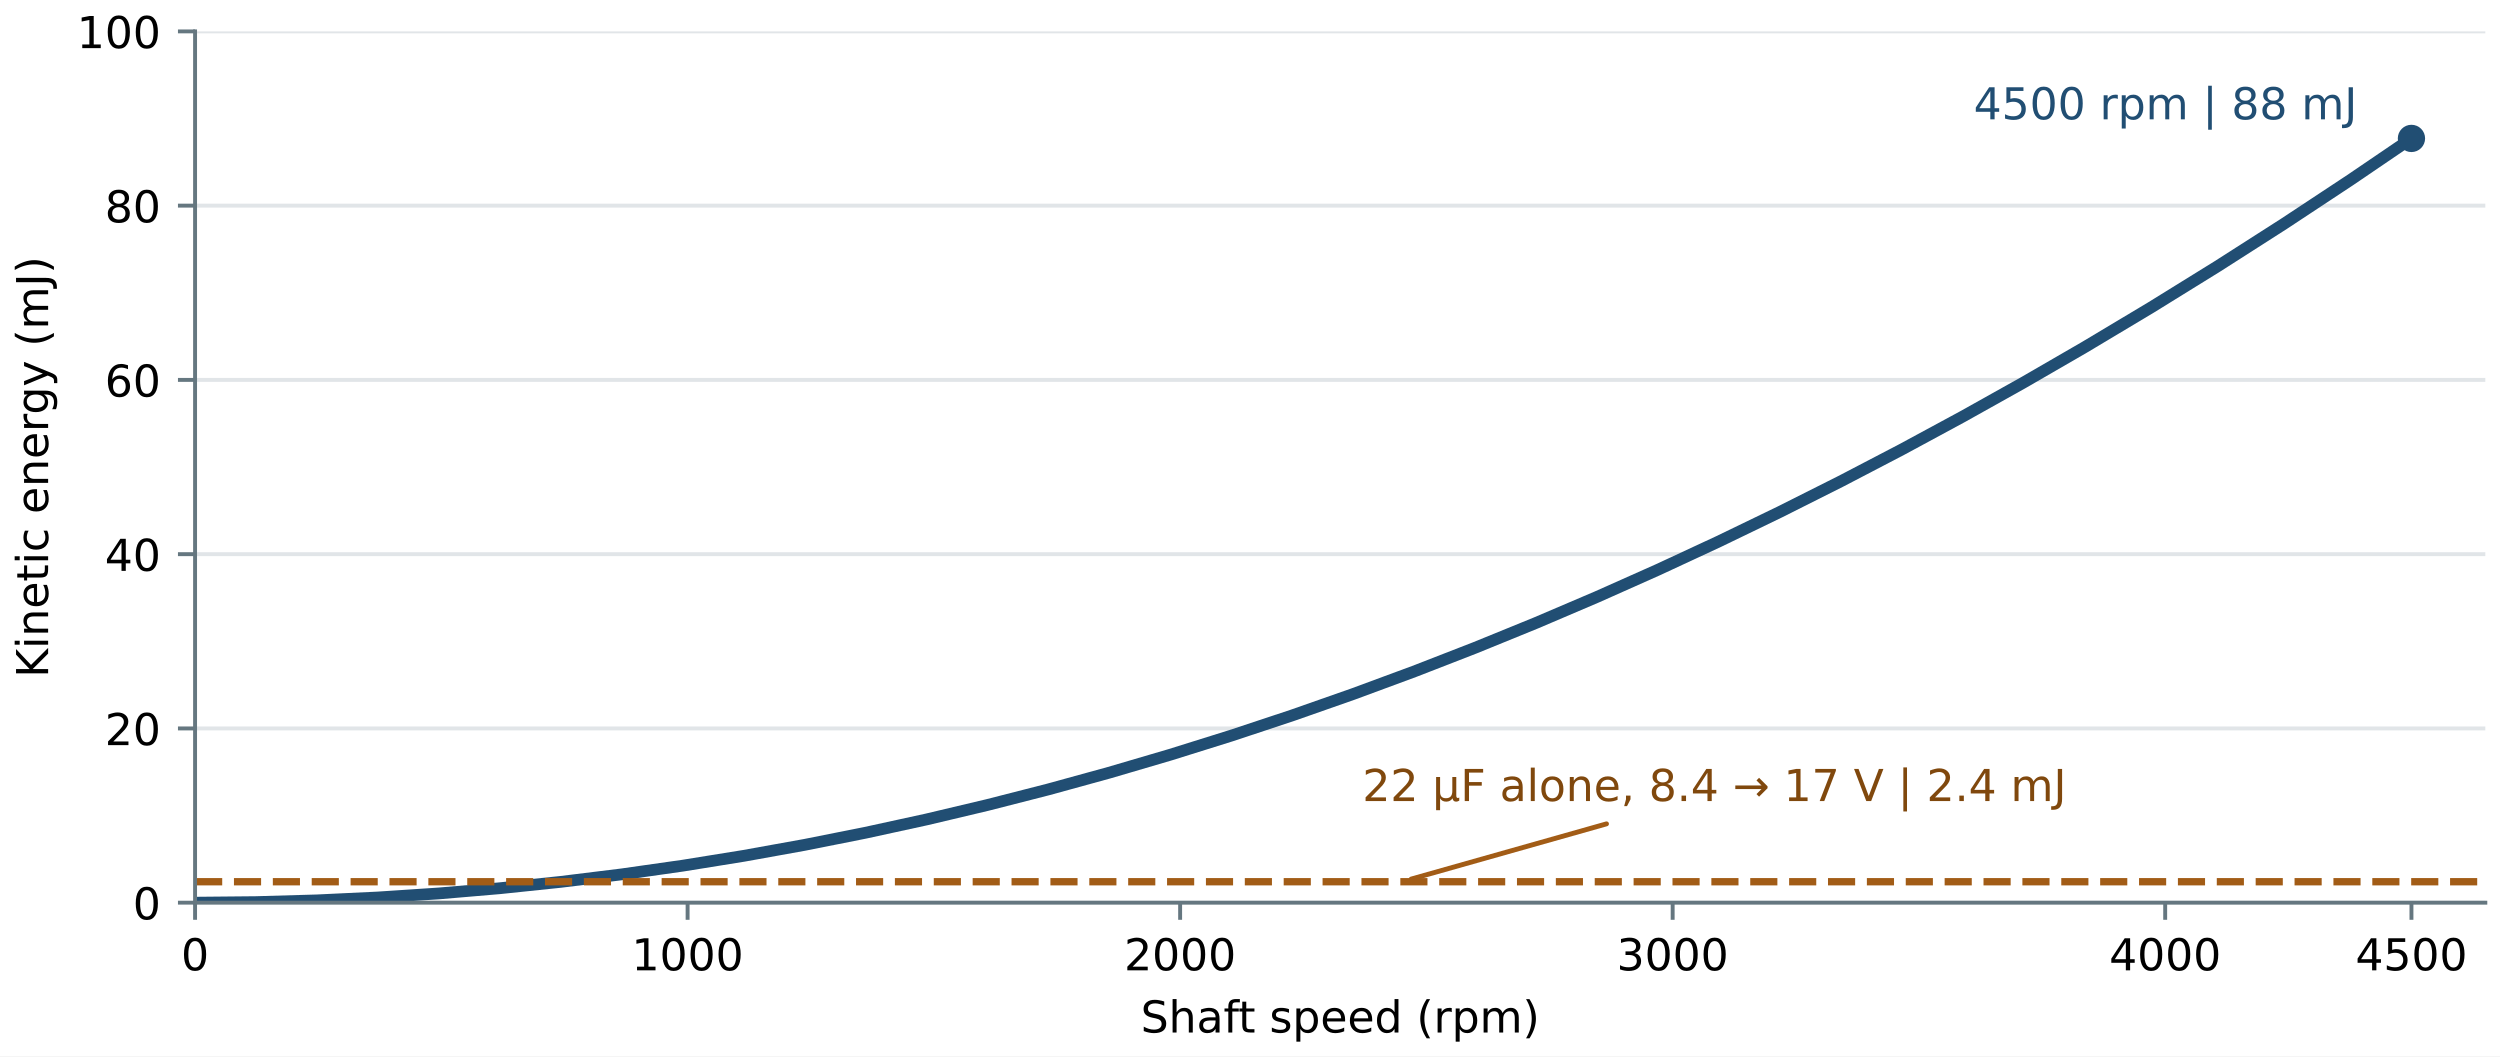
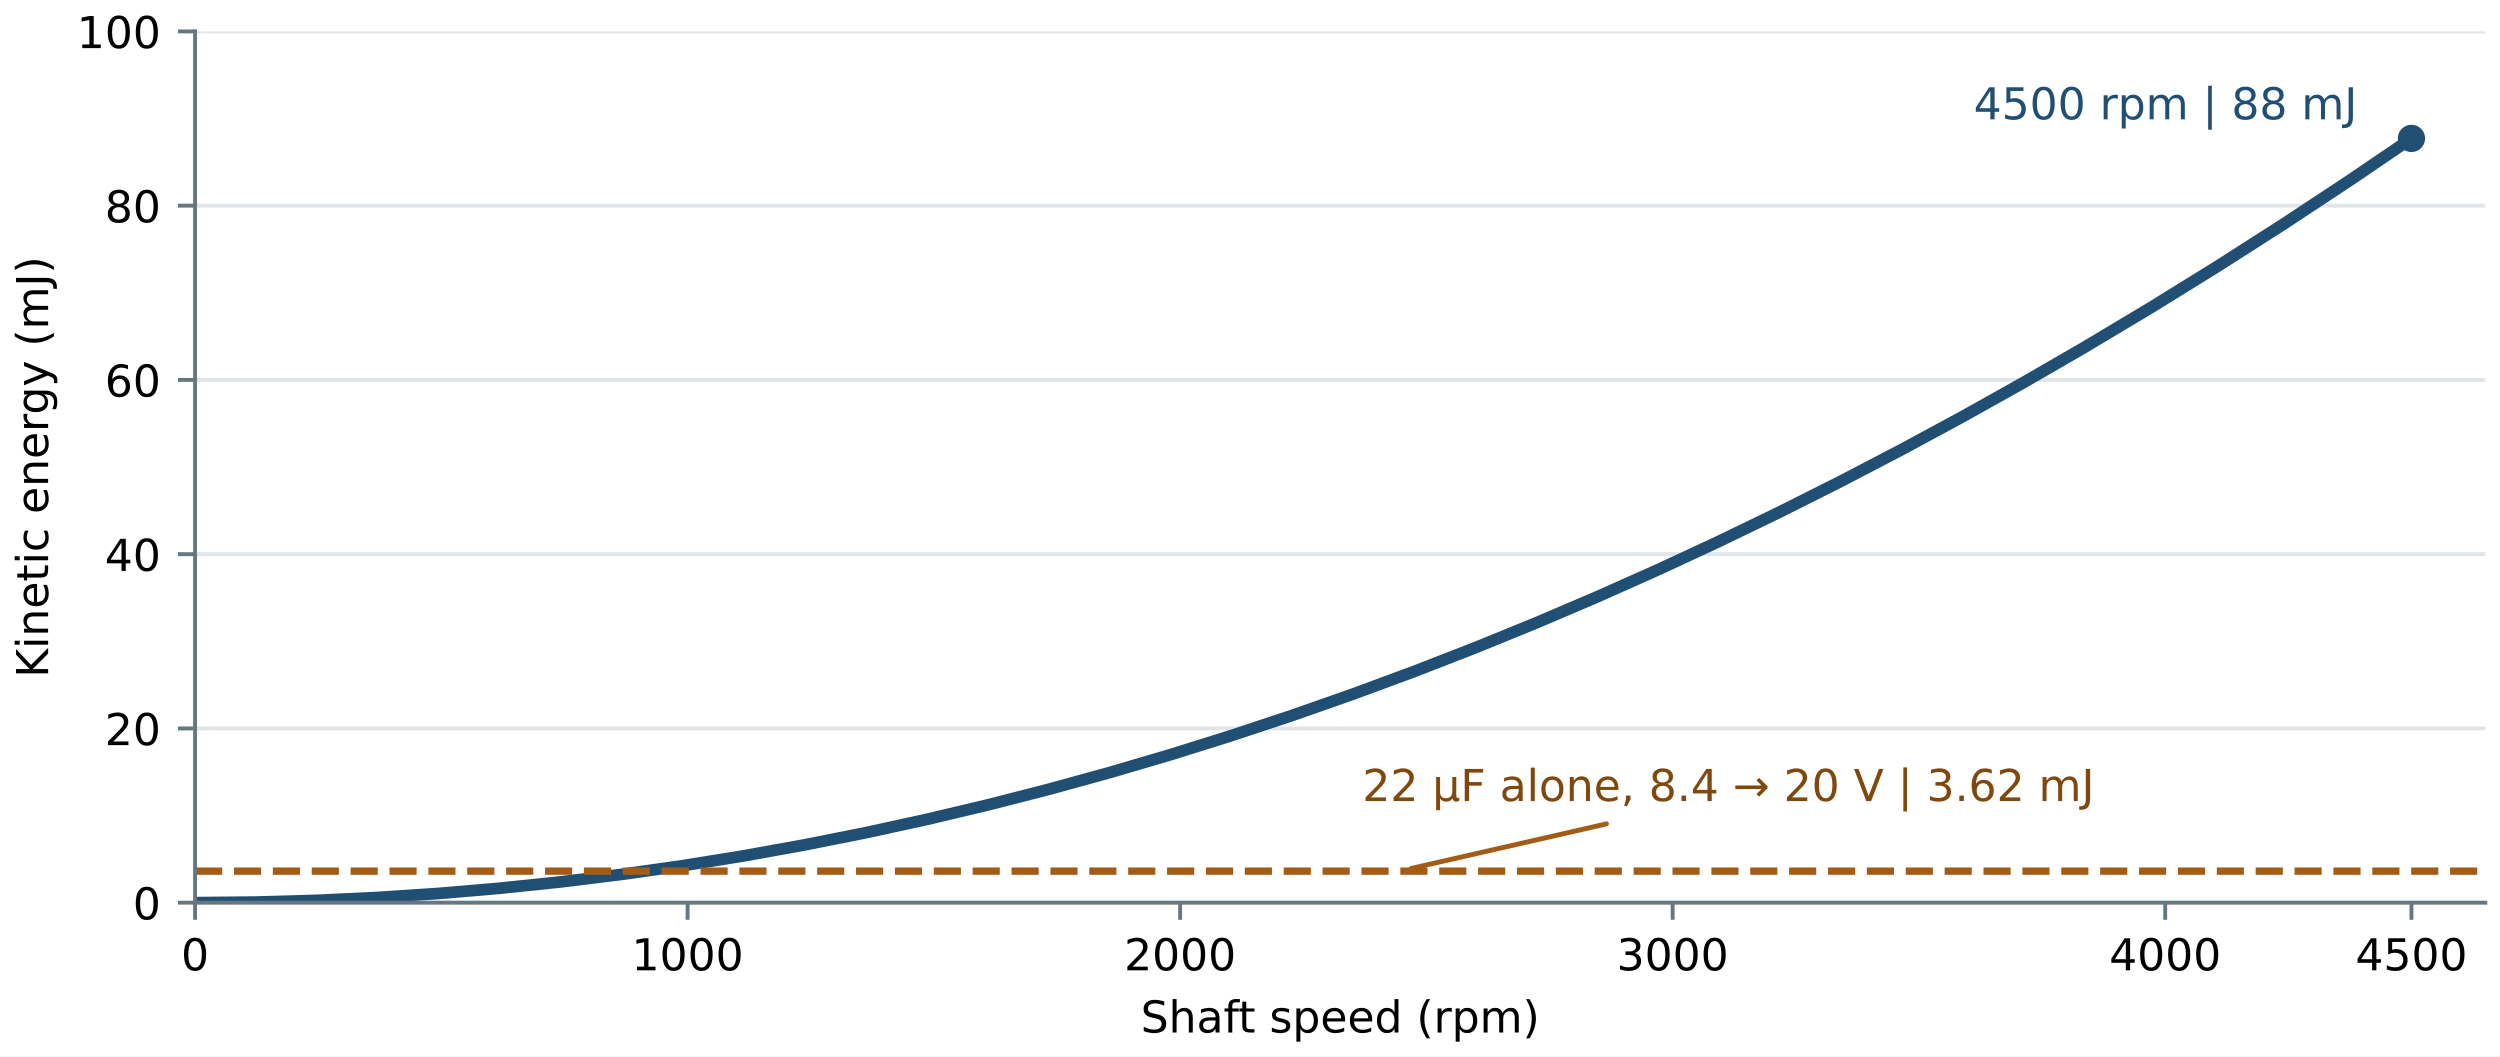
<svg xmlns="http://www.w3.org/2000/svg" xmlns:xlink="http://www.w3.org/1999/xlink" width="511.2pt" height="216pt" viewBox="0 0 511.2 216" version="1.1">
  <defs>
    <style type="text/css">*{stroke-linejoin: round; stroke-linecap: butt}</style>
  </defs>
  <g id="figure_1">
    <g id="patch_1">
      <path d="M 0 216 L 511.2 216 L 511.2 0 L 0 0 z " style="fill: #ffffff" />
    </g>
    <g id="axes_1">
      <g id="patch_2">
        <path d="M 39.889 184.579 L 508.2 184.579 L 508.2 6.42 L 39.889 6.42 z " style="fill: #ffffff" />
      </g>
      <g id="matplotlib.axis_1">
        <g id="xtick_1">
          <g id="line2d_1">
            <defs>
              <path id="m5e865943ff" d="M 0 0 L 0 3.5 " style="stroke: #657780; stroke-width: 0.8" />
            </defs>
            <g>
              <use xlink:href="#m5e865943ff" x="39.889" y="184.579" style="fill: #657780; stroke: #657780; stroke-width: 0.8" />
            </g>
          </g>
          <g id="text_1">
            <text style="font-size: 9px; font-family: 'DejaVu Sans'; text-anchor: middle" x="39.889" y="198.418" transform="rotate(-0 39.8893 198.4177)">0</text>
          </g>
        </g>
        <g id="xtick_2">
          <g id="line2d_2">
            <g>
              <use xlink:href="#m5e865943ff" x="140.601" y="184.579" style="fill: #657780; stroke: #657780; stroke-width: 0.8" />
            </g>
          </g>
          <g id="text_2">
            <text style="font-size: 9px; font-family: 'DejaVu Sans'; text-anchor: middle" x="140.601" y="198.418" transform="rotate(-0 140.6012 198.4177)">1000</text>
          </g>
        </g>
        <g id="xtick_3">
          <g id="line2d_3">
            <g>
              <use xlink:href="#m5e865943ff" x="241.313" y="184.579" style="fill: #657780; stroke: #657780; stroke-width: 0.8" />
            </g>
          </g>
          <g id="text_3">
            <text style="font-size: 9px; font-family: 'DejaVu Sans'; text-anchor: middle" x="241.313" y="198.418" transform="rotate(-0 241.3132 198.4177)">2000</text>
          </g>
        </g>
        <g id="xtick_4">
          <g id="line2d_4">
            <g>
              <use xlink:href="#m5e865943ff" x="342.025" y="184.579" style="fill: #657780; stroke: #657780; stroke-width: 0.8" />
            </g>
          </g>
          <g id="text_4">
            <text style="font-size: 9px; font-family: 'DejaVu Sans'; text-anchor: middle" x="342.025" y="198.418" transform="rotate(-0 342.0251 198.4177)">3000</text>
          </g>
        </g>
        <g id="xtick_5">
          <g id="line2d_5">
            <g>
              <use xlink:href="#m5e865943ff" x="442.737" y="184.579" style="fill: #657780; stroke: #657780; stroke-width: 0.8" />
            </g>
          </g>
          <g id="text_5">
            <text style="font-size: 9px; font-family: 'DejaVu Sans'; text-anchor: middle" x="442.737" y="198.418" transform="rotate(-0 442.737 198.4177)">4000</text>
          </g>
        </g>
        <g id="xtick_6">
          <g id="line2d_6">
            <g>
              <use xlink:href="#m5e865943ff" x="493.093" y="184.579" style="fill: #657780; stroke: #657780; stroke-width: 0.8" />
            </g>
          </g>
          <g id="text_6">
            <text style="font-size: 9px; font-family: 'DejaVu Sans'; text-anchor: middle" x="493.093" y="198.418" transform="rotate(-0 493.093 198.4177)">4500</text>
          </g>
        </g>
        <g id="text_7">
          <text style="font-size: 9px; font-family: 'DejaVu Sans'; text-anchor: middle" x="274.045" y="211.128" transform="rotate(-0 274.0445 211.128)">Shaft speed (rpm)</text>
        </g>
      </g>
      <g id="matplotlib.axis_2">
        <g id="ytick_1">
          <g id="line2d_7">
            <path d="M 39.889 184.579 L 508.2 184.579 " clip-path="url(#p93c5718dac)" style="fill: none; stroke: #e1e5e8; stroke-width: 0.8; stroke-linecap: square" />
          </g>
          <g id="line2d_8">
            <defs>
              <path id="mbcb658b4e6" d="M 0 0 L -3.5 0 " style="stroke: #657780; stroke-width: 0.8" />
            </defs>
            <g>
              <use xlink:href="#mbcb658b4e6" x="39.889" y="184.579" style="fill: #657780; stroke: #657780; stroke-width: 0.8" />
            </g>
          </g>
          <g id="text_8">
            <text style="font-size: 9px; font-family: 'DejaVu Sans'; text-anchor: end" x="32.889" y="187.998" transform="rotate(-0 32.8893 187.9984)">0</text>
          </g>
        </g>
        <g id="ytick_2">
          <g id="line2d_9">
            <path d="M 39.889 148.947 L 508.2 148.947 " clip-path="url(#p93c5718dac)" style="fill: none; stroke: #e1e5e8; stroke-width: 0.8; stroke-linecap: square" />
          </g>
          <g id="line2d_10">
            <g>
              <use xlink:href="#mbcb658b4e6" x="39.889" y="148.947" style="fill: #657780; stroke: #657780; stroke-width: 0.8" />
            </g>
          </g>
          <g id="text_9">
            <text style="font-size: 9px; font-family: 'DejaVu Sans'; text-anchor: end" x="32.889" y="152.367" transform="rotate(-0 32.8893 152.3665)">20</text>
          </g>
        </g>
        <g id="ytick_3">
          <g id="line2d_11">
            <path d="M 39.889 113.315 L 508.2 113.315 " clip-path="url(#p93c5718dac)" style="fill: none; stroke: #e1e5e8; stroke-width: 0.8; stroke-linecap: square" />
          </g>
          <g id="line2d_12">
            <g>
              <use xlink:href="#mbcb658b4e6" x="39.889" y="113.315" style="fill: #657780; stroke: #657780; stroke-width: 0.8" />
            </g>
          </g>
          <g id="text_10">
            <text style="font-size: 9px; font-family: 'DejaVu Sans'; text-anchor: end" x="32.889" y="116.735" transform="rotate(-0 32.8893 116.7346)">40</text>
          </g>
        </g>
        <g id="ytick_4">
          <g id="line2d_13">
            <path d="M 39.889 77.683 L 508.2 77.683 " clip-path="url(#p93c5718dac)" style="fill: none; stroke: #e1e5e8; stroke-width: 0.8; stroke-linecap: square" />
          </g>
          <g id="line2d_14">
            <g>
              <use xlink:href="#mbcb658b4e6" x="39.889" y="77.683" style="fill: #657780; stroke: #657780; stroke-width: 0.8" />
            </g>
          </g>
          <g id="text_11">
            <text style="font-size: 9px; font-family: 'DejaVu Sans'; text-anchor: end" x="32.889" y="81.103" transform="rotate(-0 32.8893 81.10267)">60</text>
          </g>
        </g>
        <g id="ytick_5">
          <g id="line2d_15">
            <path d="M 39.889 42.051 L 508.2 42.051 " clip-path="url(#p93c5718dac)" style="fill: none; stroke: #e1e5e8; stroke-width: 0.8; stroke-linecap: square" />
          </g>
          <g id="line2d_16">
            <g>
              <use xlink:href="#mbcb658b4e6" x="39.889" y="42.051" style="fill: #657780; stroke: #657780; stroke-width: 0.8" />
            </g>
          </g>
          <g id="text_12">
            <text style="font-size: 9px; font-family: 'DejaVu Sans'; text-anchor: end" x="32.889" y="45.471" transform="rotate(-0 32.8893 45.47075)">80</text>
          </g>
        </g>
        <g id="ytick_6">
          <g id="line2d_17">
            <path d="M 39.889 6.42 L 508.2 6.42 " clip-path="url(#p93c5718dac)" style="fill: none; stroke: #e1e5e8; stroke-width: 0.8; stroke-linecap: square" />
          </g>
          <g id="line2d_18">
            <g>
              <use xlink:href="#mbcb658b4e6" x="39.889" y="6.42" style="fill: #657780; stroke: #657780; stroke-width: 0.8" />
            </g>
          </g>
          <g id="text_13">
            <text style="font-size: 9px; font-family: 'DejaVu Sans'; text-anchor: end" x="32.889" y="9.839" transform="rotate(-0 32.8893 9.838834)">100</text>
          </g>
        </g>
        <g id="text_14">
          <text style="font-size: 9px; font-family: 'DejaVu Sans'; text-anchor: middle" x="9.839" y="95.499" transform="rotate(-90 9.838834 95.49934)">Kinetic energy (mJ)</text>
        </g>
      </g>
      <g id="line2d_19">
        <path d="M 39.889 184.579 L 52.352 184.461 L 64.816 184.106 L 77.279 183.515 L 89.742 182.688 L 102.205 181.625 L 114.668 180.325 L 127.131 178.788 L 139.594 177.015 L 152.057 175.006 L 164.52 172.761 L 176.983 170.279 L 189.447 167.561 L 201.91 164.606 L 214.373 161.415 L 226.836 157.988 L 239.299 154.324 L 251.762 150.424 L 264.225 146.288 L 276.688 141.915 L 289.151 137.306 L 301.614 132.461 L 314.078 127.379 L 326.541 122.06 L 339.004 116.506 L 351.467 110.715 L 363.93 104.688 L 376.393 98.424 L 388.856 91.924 L 401.319 85.187 L 413.782 78.215 L 426.245 71.006 L 439.842 62.871 L 453.438 54.456 L 467.034 45.759 L 480.63 36.781 L 493.093 28.304 L 493.093 28.304 " clip-path="url(#p93c5718dac)" style="fill: none; stroke: #214e73; stroke-width: 2.4; stroke-linecap: square" />
      </g>
      <g id="line2d_20">
-         <path d="M 39.889 180.298 L 508.2 180.298 " clip-path="url(#p93c5718dac)" style="fill: none; stroke-dasharray: 5.55,2.4; stroke-dashoffset: 0; stroke: #a25c16; stroke-width: 1.5" />
+         <path d="M 39.889 178.123 L 508.2 178.123 " clip-path="url(#p93c5718dac)" style="fill: none; stroke-dasharray: 5.55,2.4; stroke-dashoffset: 0; stroke: #a25c16; stroke-width: 1.5" />
      </g>
      <g id="patch_3">
        <path d="M 39.889 184.579 L 39.889 6.42 " style="fill: none; stroke: #657780; stroke-width: 0.8; stroke-linejoin: miter; stroke-linecap: square" />
      </g>
      <g id="patch_4">
        <path d="M 39.889 184.579 L 508.2 184.579 " style="fill: none; stroke: #657780; stroke-width: 0.8; stroke-linejoin: miter; stroke-linecap: square" />
      </g>
      <g id="patch_5">
-         <path d="M 328.494 168.463 Q 308.526 174.109 288.557 179.754 " style="fill: none; stroke: #a25c16; stroke-linecap: round" />
+         <path d="M 328.494 168.463 Q 308.526 173.021 288.557 177.579 " style="fill: none; stroke: #a25c16; stroke-linecap: round" />
      </g>
      <g id="text_15">
-         <text style="font-size: 9px; font-family: 'DejaVu Sans'; text-anchor: start; fill: #80480d" x="278.577" y="163.796" transform="rotate(-0 278.5766 163.7964)">22 µF alone, 8.4 → 17 V  |  2.4 mJ</text>
+         <text style="font-size: 9px; font-family: 'DejaVu Sans'; text-anchor: start; fill: #80480d" x="278.577" y="163.796" transform="rotate(-0 278.5766 163.7964)">22 µF alone, 8.4 → 20 V  |  3.62 mJ</text>
      </g>
      <g id="PathCollection_1">
        <defs>
          <path id="mc97cdf97b9" d="M 0 2.291 C 0.608 2.291 1.191 2.05 1.62 1.62 C 2.05 1.191 2.291 0.608 2.291 0 C 2.291 -0.608 2.05 -1.191 1.62 -1.62 C 1.191 -2.05 0.608 -2.291 0 -2.291 C -0.608 -2.291 -1.191 -2.05 -1.62 -1.62 C -2.05 -1.191 -2.291 -0.608 -2.291 0 C -2.291 0.608 -2.05 1.191 -1.62 1.62 C -1.191 2.05 -0.608 2.291 0 2.291 z " style="stroke: #214e73" />
        </defs>
        <g clip-path="url(#p93c5718dac)">
          <use xlink:href="#mc97cdf97b9" x="493.093" y="28.304" style="fill: #214e73; stroke: #214e73" />
        </g>
      </g>
      <g id="text_16">
        <text style="font-size: 9px; font-family: 'DejaVu Sans'; text-anchor: end; fill: #214e73" x="482.015" y="24.401" transform="rotate(-0 482.0147 24.40084)">4500 rpm  |  88 mJ</text>
      </g>
    </g>
  </g>
  <defs>
    <clipPath id="p93c5718dac">
      <rect x="39.889" y="6.42" width="468.31" height="178.16" />
    </clipPath>
  </defs>
</svg>
